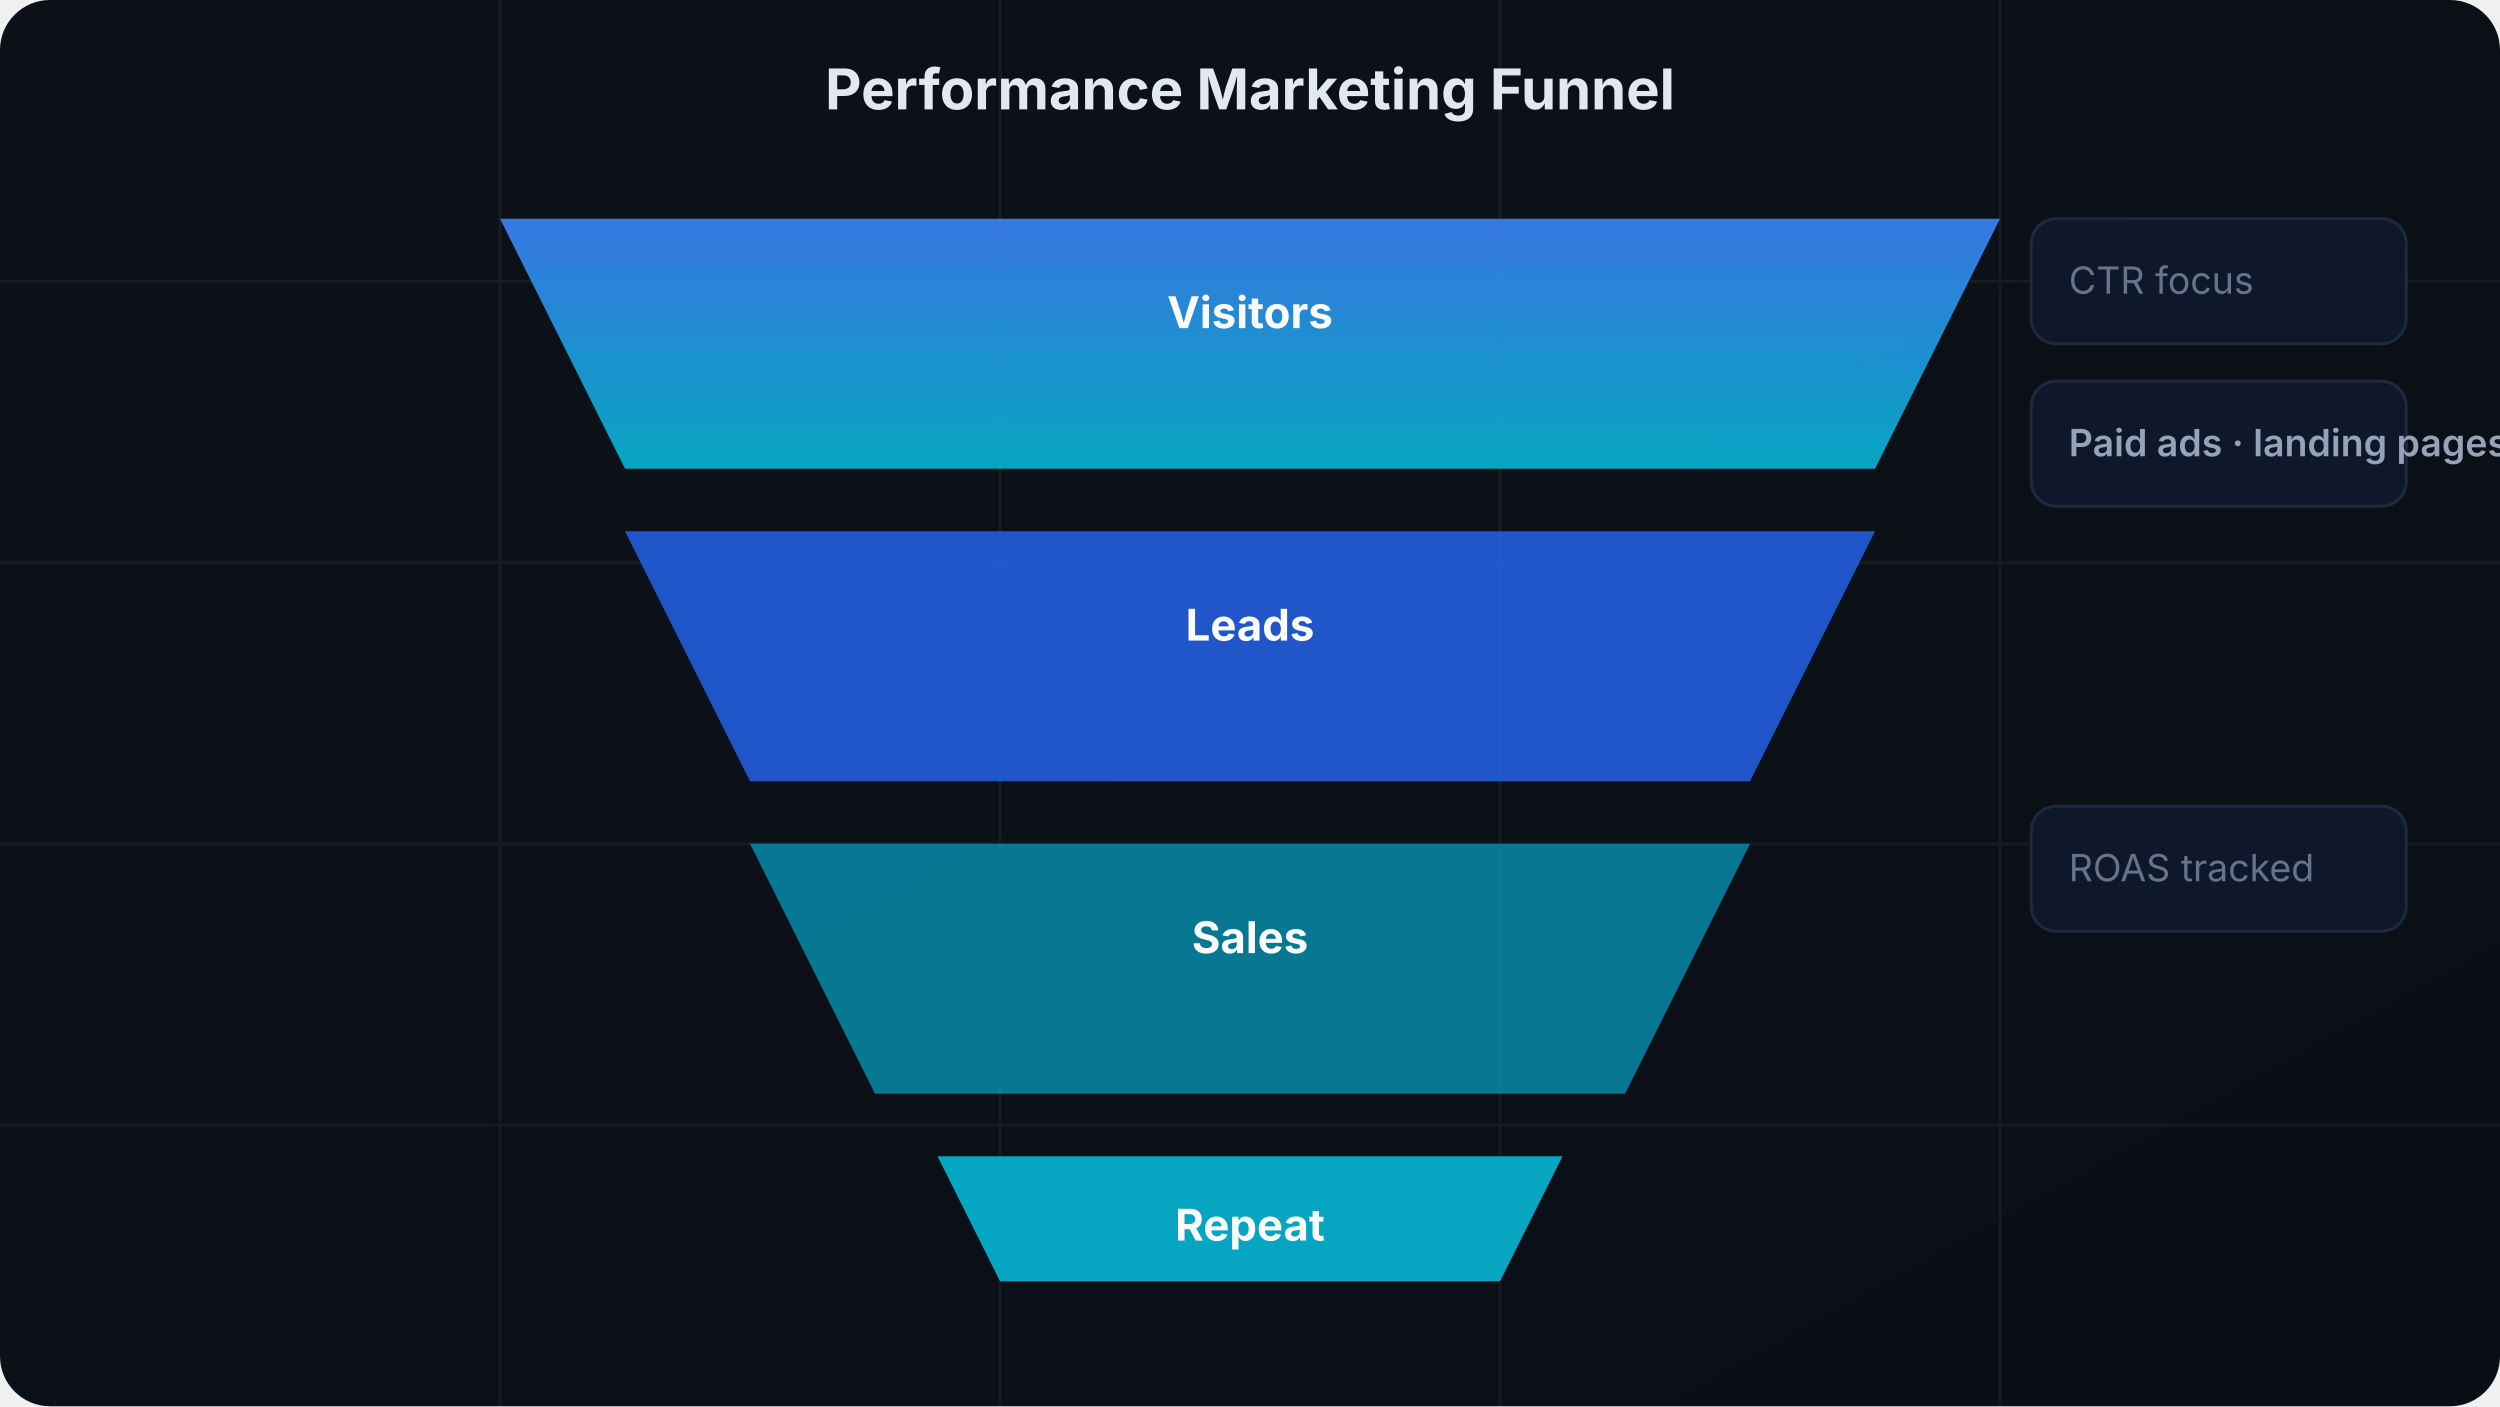
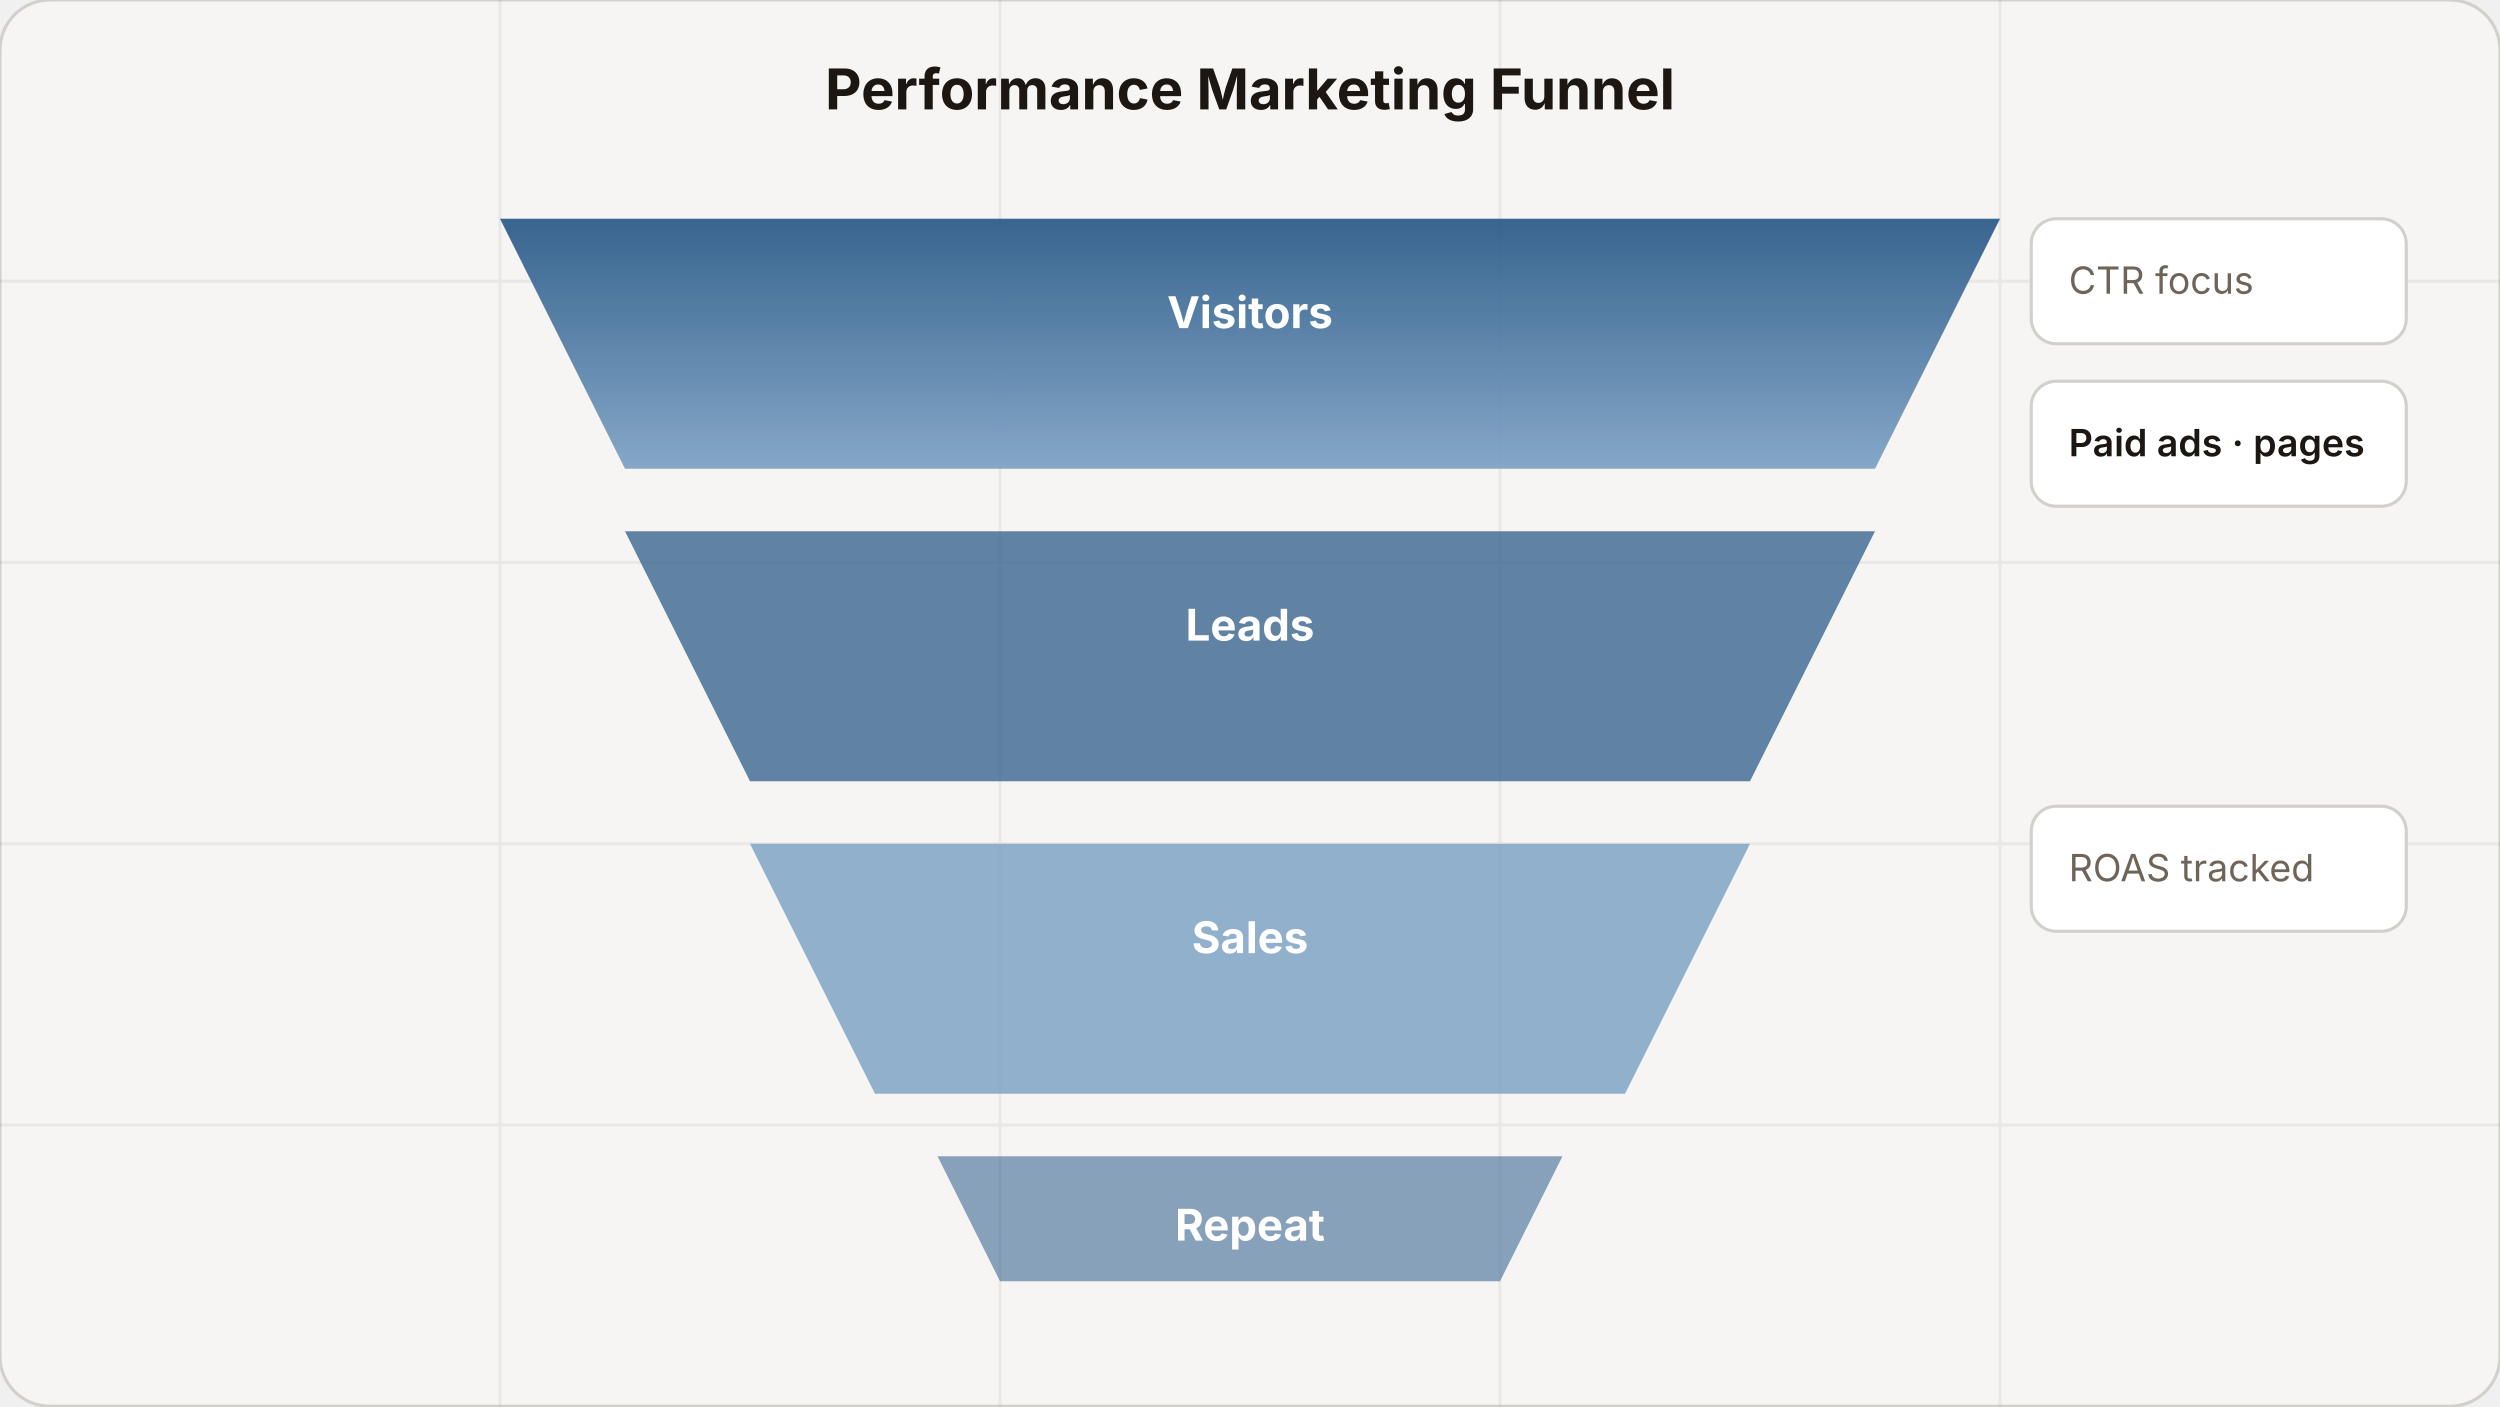
<svg xmlns="http://www.w3.org/2000/svg" width="800" height="450" viewBox="0 0 800 450" font-family="system-ui, -apple-system, Segoe UI, sans-serif">
  <defs>
-     <linearGradient id="bg" x1="0" y1="0" x2="1" y2="1">
-       <stop offset="0" stop-color="#0d1117" />
-       <stop offset="1" stop-color="#0a0e16" />
-     </linearGradient>
    <linearGradient id="funnel" x1="0" y1="0" x2="0" y2="1">
-       <stop offset="0" stop-color="#3b82f6" />
-       <stop offset="1" stop-color="#06b6d4" />
+       <stop offset="0" stop-color="#2e5d8a" />
+       <stop offset="1" stop-color="#7fa3c6" />
    </linearGradient>
  </defs>
-   <rect width="800" height="450" fill="url(#bg)" rx="16" />
-   <g opacity="0.05" stroke="#ffffff">
+   <rect width="800" height="450" fill="#f6f5f3" stroke="#d2d0cb" rx="16" />
+   <g opacity="0.06" stroke="#1c1712">
    <path d="M0 90h800M0 180h800M0 270h800M0 360h800M160 0v450M320 0v450M480 0v450M640 0v450" />
  </g>
  <g>
-     <path d="M160 70 L640 70 L600 150 L200 150 Z" fill="url(#funnel)" opacity="0.9" />
-     <path d="M200 170 L600 170 L560 250 L240 250 Z" fill="#2563eb" opacity="0.85" />
-     <path d="M240 270 L560 270 L520 350 L280 350 Z" fill="#0891b2" opacity="0.8" />
-     <path d="M300 370 L500 370 L480 410 L320 410 Z" fill="#06b6d4" opacity="0.9" />
+     <path d="M160 70 L640 70 L600 150 L200 150 Z" fill="url(#funnel)" opacity="0.95" />
+     <path d="M200 170 L600 170 L560 250 L240 250 Z" fill="#2e5d8a" opacity="0.75" />
+     <path d="M240 270 L560 270 L520 350 L280 350 Z" fill="#7fa3c6" opacity="0.85" />
+     <path d="M300 370 L500 370 L480 410 L320 410 Z" fill="#2e5d8a" opacity="0.55" />
  </g>
-   <g font-size="14" font-weight="700" fill="#f8fafc">
+   <g font-size="14" font-weight="700" fill="#ffffff">
    <text x="400" y="105" text-anchor="middle">Visitors</text>
    <text x="400" y="205" text-anchor="middle">Leads</text>
    <text x="400" y="305" text-anchor="middle">Sales</text>
    <text x="400" y="397" text-anchor="middle">Repeat</text>
  </g>
-   <rect x="650" y="70" width="120" height="40" rx="8" fill="#0f172a" stroke="#1e293b" />
-   <text x="662" y="94" fill="#64748b" font-size="12">CTR focus</text>
-   <rect x="650" y="122" width="120" height="40" rx="8" fill="#0f172a" stroke="#1e293b" />
-   <text x="662" y="146" fill="#94a3b8" font-size="12" font-weight="600">Paid ads · landing pages</text>
-   <rect x="650" y="258" width="120" height="40" rx="8" fill="#0f172a" stroke="#1e293b" />
-   <text x="662" y="282" fill="#64748b" font-size="12">ROAS tracked</text>
-   <text x="400" y="35" text-anchor="middle" fill="#e2e8f0" font-size="18" font-weight="700">Performance Marketing Funnel</text>
+   <rect x="650" y="70" width="120" height="40" rx="8" fill="#ffffff" stroke="#d2d0cb" />
+   <text x="662" y="94" fill="#6f6459" font-size="12">CTR focus</text>
+   <rect x="650" y="122" width="120" height="40" rx="8" fill="#ffffff" stroke="#d2d0cb" />
+   <text x="662" y="146" fill="#1c1712" font-size="12" font-weight="600">Paid ads · pages</text>
+   <rect x="650" y="258" width="120" height="40" rx="8" fill="#ffffff" stroke="#d2d0cb" />
+   <text x="662" y="282" fill="#6f6459" font-size="12">ROAS tracked</text>
+   <text x="400" y="35" text-anchor="middle" fill="#1c1712" font-size="18" font-weight="700">Performance Marketing Funnel</text>
</svg>
